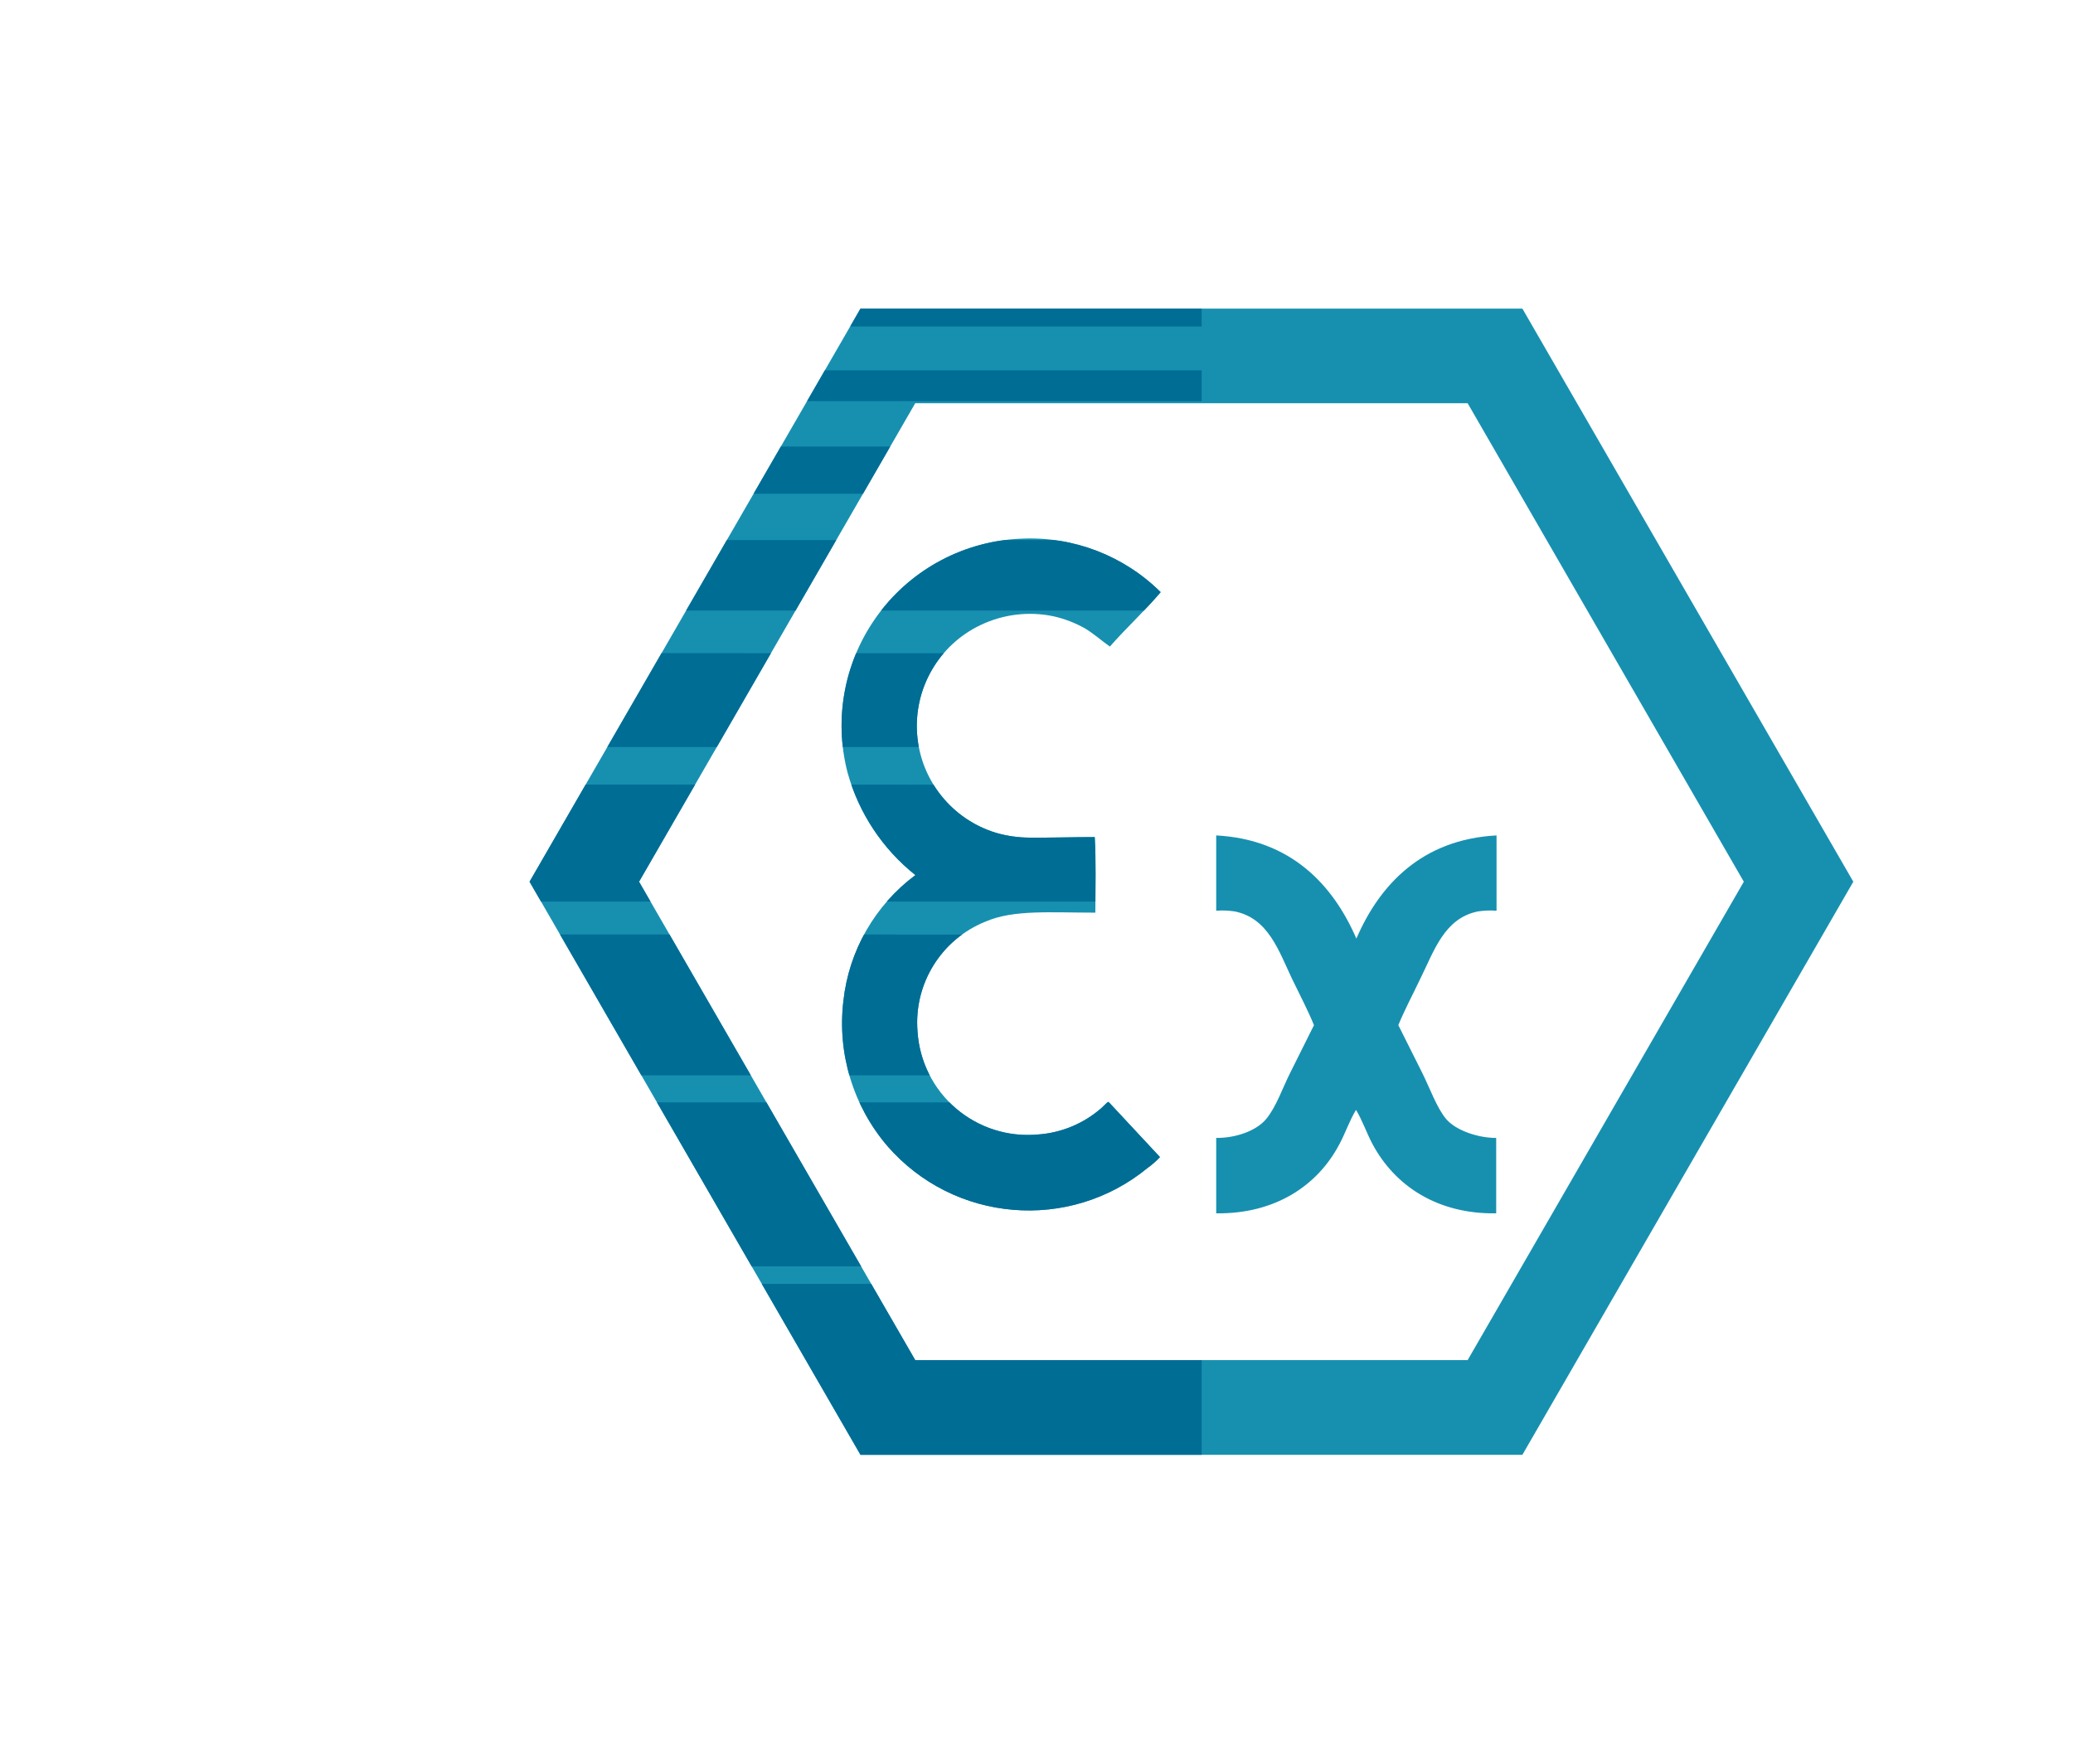
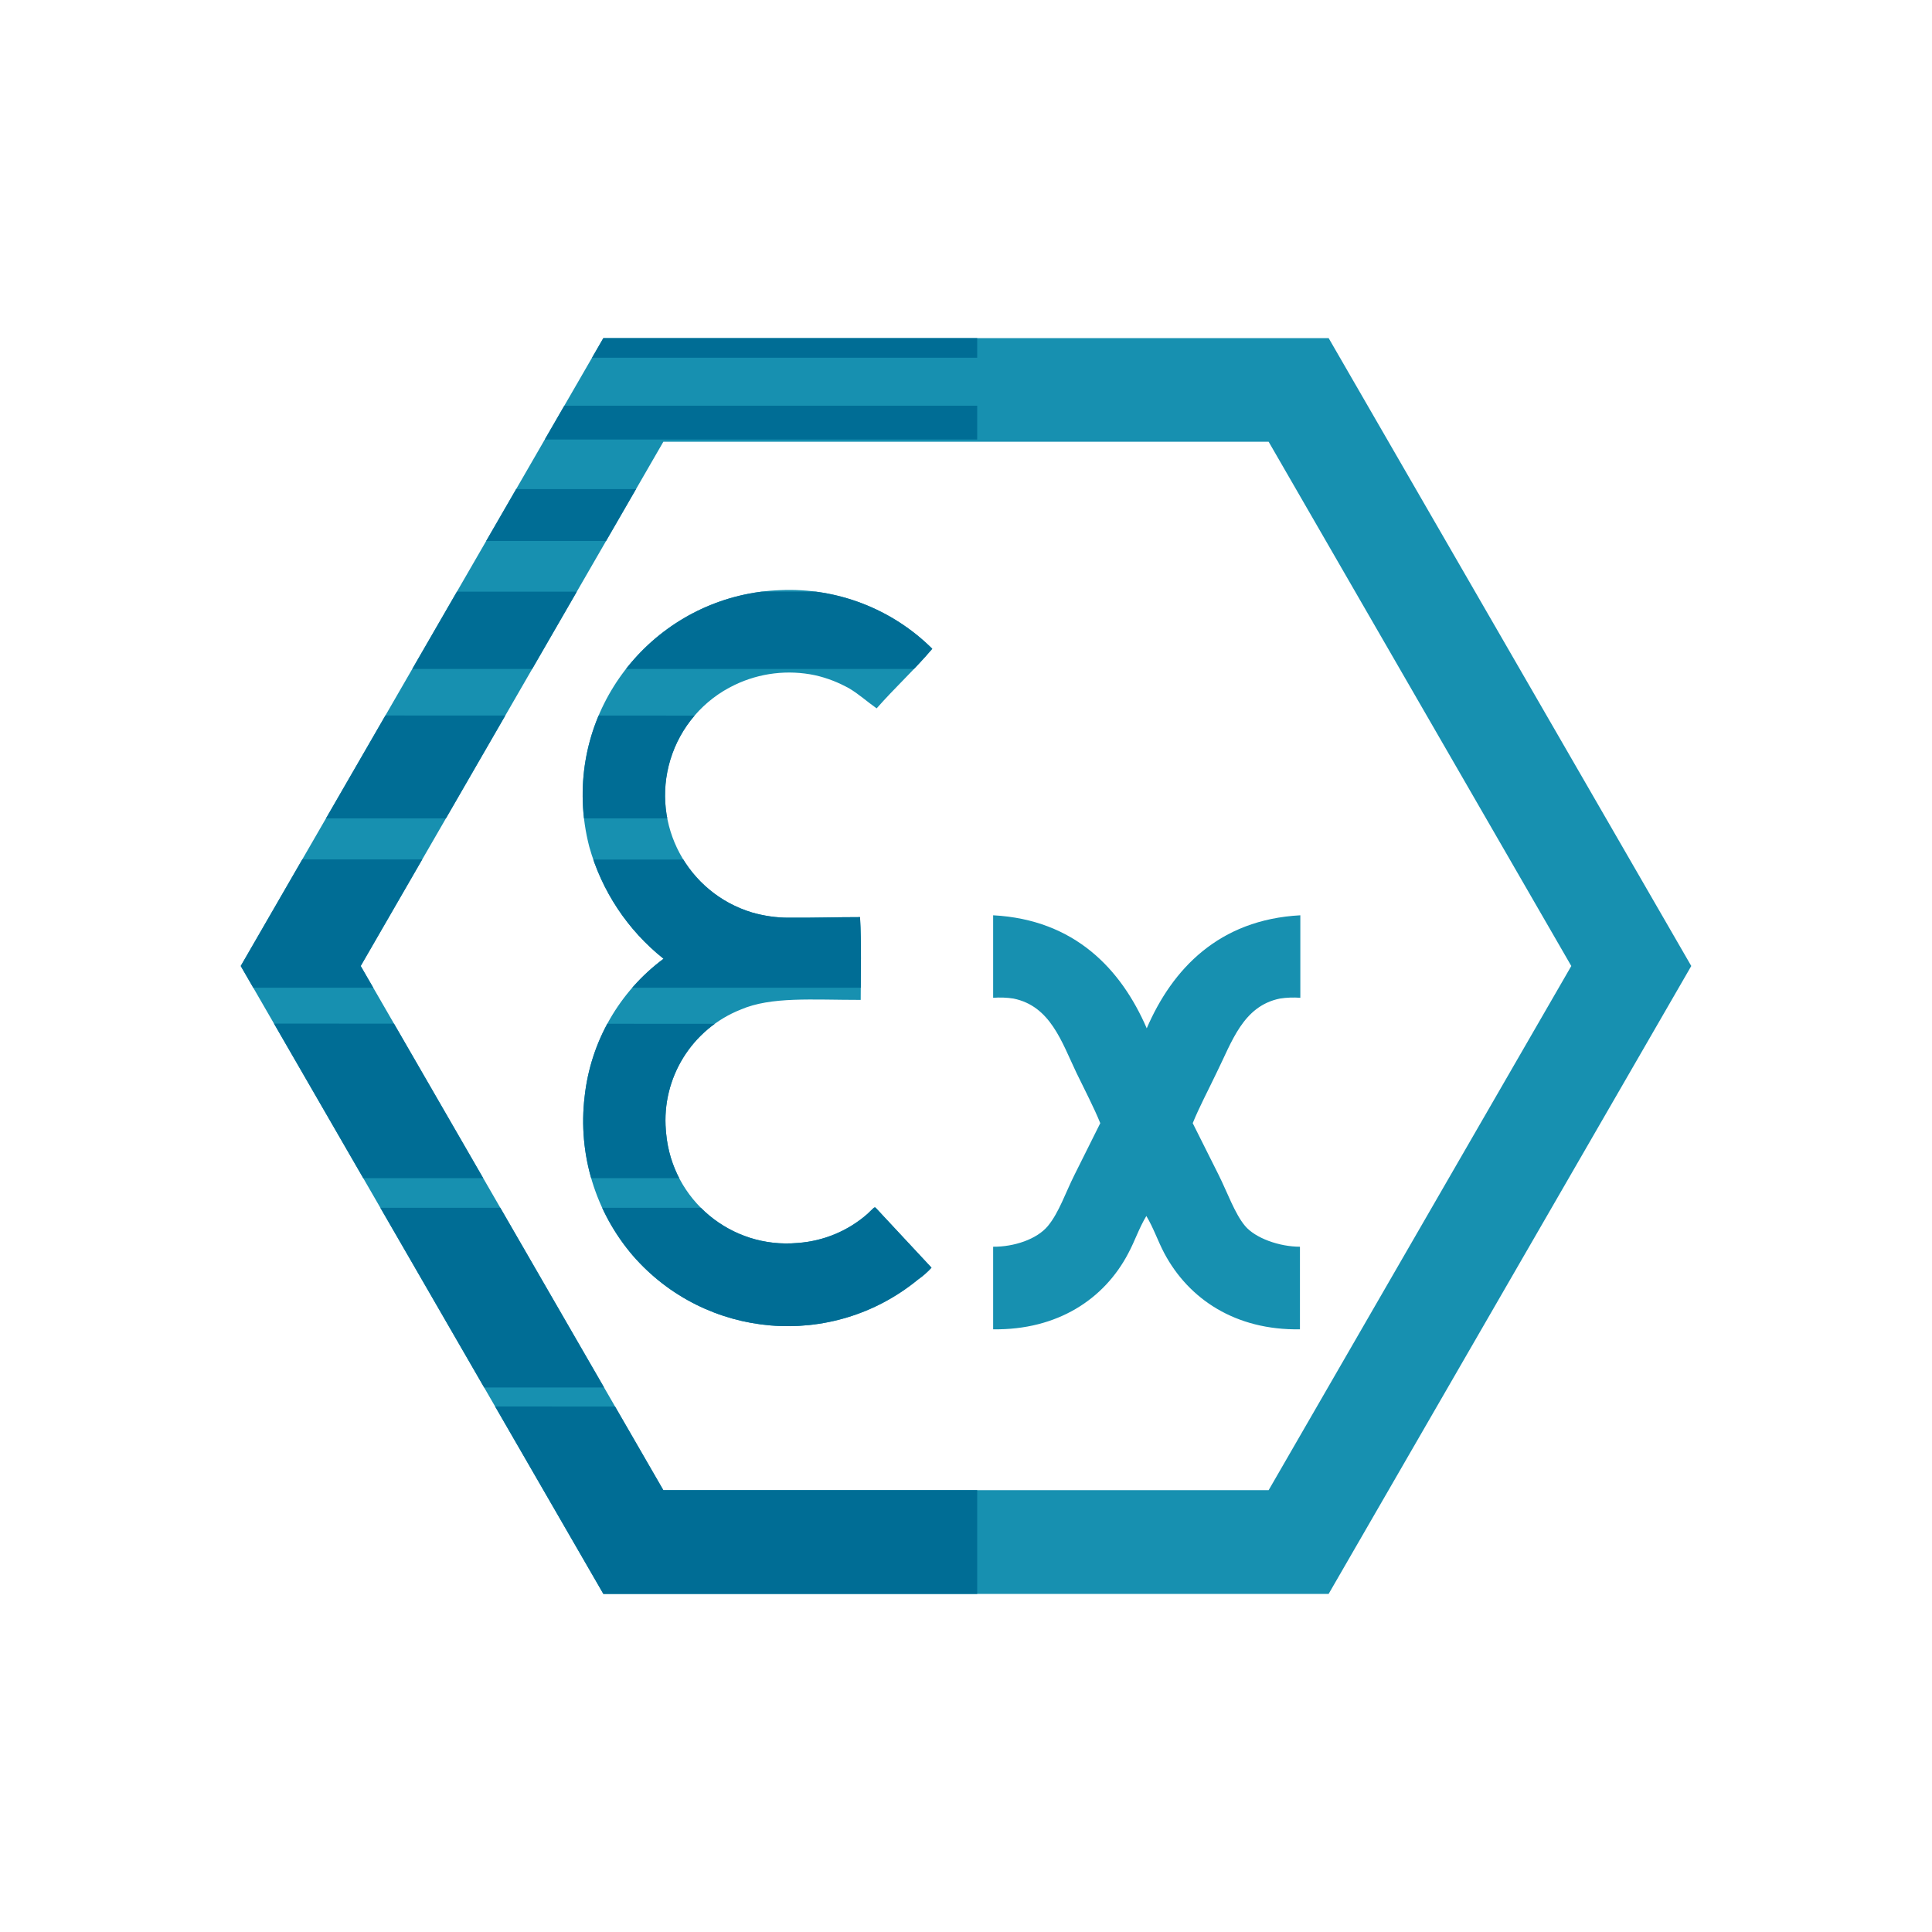
- <svg xmlns="http://www.w3.org/2000/svg" viewBox="0 0 235.15 200">
+ <svg xmlns="http://www.w3.org/2000/svg" id="Layer_2" viewBox="0 0 200 200">
  <defs>
-     <style>.cls-1{fill:none;}.cls-2{fill:#1790b0;}.cls-3{clip-path:url(#clip-path);}.cls-4{fill:#006d95;}</style>
-     <clipPath id="clip-path" transform="translate(35.15)">
-       <path class="cls-1" d="M137.54,165H62.46L24.92,100,62.46,35h75.08l37.54,65ZM68.67,154.26h62.66L162.66,100,131.33,45.73H68.67L37.34,100Zm63.83-50.89a9.39,9.39,0,0,1,2.11-.08V94.75c-8.45.45-13.26,5.58-15.9,11.7-2.65-6.12-7.45-11.25-15.9-11.7v8.54a9.3,9.3,0,0,1,2.1.08c3.83.77,5,4.5,6.52,7.68.88,1.82,1.81,3.59,2.47,5.22l-2.67,5.35c-.91,1.8-1.6,3.9-2.75,5.29s-3.54,2.17-5.67,2.15v8.55c6.64.09,11.51-3.11,14-7.89.67-1.25,1.11-2.61,1.86-3.84.74,1.23,1.19,2.59,1.85,3.84,2.54,4.78,7.4,8,14.05,7.89v-8.55c-2.14,0-4.62-.89-5.68-2.15s-1.84-3.49-2.74-5.29-1.86-3.7-2.68-5.35c.66-1.63,1.6-3.4,2.47-5.22C127.52,107.87,128.67,104.14,132.5,103.37ZM90.57,124.94c-.15.1-.68.65-.78.73a12.23,12.23,0,0,1-7.21,3A12.53,12.53,0,0,1,68.93,117a12.34,12.34,0,0,1,7.75-12.49c3.15-1.36,7.35-1,12.42-1,0-2.83.09-5.85-.07-8.57-2.58,0-4.86.08-7.41.06a13.83,13.83,0,0,1-3.77-.54A12.67,12.67,0,0,1,76.06,70.9a13,13,0,0,1,8.31-1,13.13,13.13,0,0,1,3.57,1.38c1,.6,1.88,1.4,2.81,2.05,1.86-2.12,3.92-4,5.76-6.17A21,21,0,0,0,80.8,61.09,21.22,21.22,0,0,0,61,87.65a22.56,22.56,0,0,0,7.69,11.6,20.55,20.55,0,0,0-8.17,14.27,21.42,21.42,0,0,0,5,16.47,21.25,21.25,0,0,0,29.51,2.47,8.88,8.88,0,0,0,1.4-1.23Z" />
+     <style>.cls-1{fill:#1790b0;}.cls-2{clip-path:url(#clippath);}.cls-3{fill:none;}.cls-4{fill:#006d95;}</style>
+     <clipPath id="clippath">
+       <path class="cls-3" d="M137.54,165H62.46L24.92,100,62.46,35h75.08l37.54,65-37.54,65Zm-68.87-10.74h62.66l31.33-54.26-31.33-54.27h-62.66l-31.33,54.27,31.33,54.26Zm63.83-50.89c.7-.11,1.41-.13,2.11-.08v-8.54c-8.45,.45-13.26,5.58-15.9,11.7-2.65-6.12-7.45-11.25-15.9-11.7v8.54c.7-.05,1.41-.03,2.1,.08,3.83,.77,5,4.5,6.52,7.68,.88,1.82,1.81,3.59,2.47,5.22l-2.67,5.35c-.91,1.8-1.6,3.9-2.75,5.29s-3.54,2.17-5.67,2.15v8.55c6.64,.09,11.51-3.11,14-7.89,.67-1.25,1.11-2.61,1.86-3.84,.74,1.23,1.19,2.59,1.85,3.84,2.54,4.78,7.4,8,14.05,7.89v-8.55c-2.14,0-4.62-.89-5.68-2.15s-1.84-3.49-2.74-5.29-1.86-3.7-2.68-5.35c.66-1.63,1.6-3.4,2.47-5.22,1.58-3.18,2.73-6.91,6.56-7.68Zm-41.93,21.57c-.15,.1-.68,.65-.78,.73-2.01,1.76-4.54,2.81-7.21,3-6.89,.63-12.99-4.44-13.62-11.33-.01-.11-.02-.23-.03-.34-.45-5.42,2.7-10.49,7.75-12.49,3.15-1.36,7.35-1,12.42-1,0-2.83,.09-5.85-.07-8.57-2.58,0-4.86,.08-7.41,.06-1.28,0-2.54-.19-3.77-.54-6.7-2.03-10.48-9.1-8.46-15.8,1.03-3.41,3.45-6.23,6.67-7.76,2.58-1.24,5.51-1.59,8.31-1,1.25,.28,2.45,.75,3.57,1.38,1,.6,1.88,1.4,2.81,2.05,1.86-2.12,3.92-4,5.76-6.17-4.16-4.13-9.86-6.33-15.71-6.07-11.71,.41-20.88,10.23-20.47,21.94,.05,1.56,.28,3.11,.67,4.62,1.28,4.58,3.97,8.64,7.69,11.6-4.59,3.41-7.55,8.58-8.17,14.27-.71,5.95,1.1,11.92,5,16.47,7.55,8.67,20.62,9.76,29.51,2.47,.51-.36,.98-.77,1.4-1.23l-5.86-6.29Z" />
    </clipPath>
  </defs>
-   <g id="Layer_2" data-name="Layer 2">
-     <g id="Backg_Layer_copy" data-name="Backg Layer copy">
-       <rect class="cls-1" x="35.15" width="200" height="200" />
-     </g>
-     <g id="_2_tone_blue" data-name="2 tone blue">
-       <g id="explosive_atmosphere" data-name="explosive atmosphere">
-         <path class="cls-2" d="M137.54,165H62.46L24.92,100,62.46,35h75.08l37.54,65ZM68.67,154.26h62.66L162.66,100,131.33,45.73H68.67L37.34,100Zm63.83-50.89a9.39,9.39,0,0,1,2.11-.08V94.75c-8.45.45-13.26,5.58-15.9,11.7-2.65-6.12-7.45-11.25-15.9-11.7v8.54a9.3,9.3,0,0,1,2.1.08c3.83.77,5,4.5,6.52,7.68.88,1.82,1.81,3.59,2.47,5.22l-2.67,5.35c-.91,1.8-1.6,3.9-2.75,5.29s-3.54,2.17-5.67,2.15v8.55c6.64.09,11.51-3.11,14-7.89.67-1.25,1.11-2.61,1.86-3.84.74,1.23,1.19,2.59,1.85,3.84,2.54,4.78,7.4,8,14.05,7.89v-8.55c-2.14,0-4.62-.89-5.68-2.15s-1.84-3.49-2.74-5.29-1.86-3.7-2.68-5.35c.66-1.63,1.6-3.4,2.47-5.22C127.52,107.87,128.67,104.14,132.5,103.37ZM90.57,124.94c-.15.1-.68.65-.78.73a12.23,12.23,0,0,1-7.21,3A12.53,12.53,0,0,1,68.93,117a12.34,12.34,0,0,1,7.75-12.49c3.15-1.36,7.35-1,12.42-1,0-2.83.09-5.85-.07-8.57-2.58,0-4.86.08-7.41.06a13.83,13.83,0,0,1-3.77-.54A12.67,12.67,0,0,1,76.06,70.9a13,13,0,0,1,8.31-1,13.13,13.13,0,0,1,3.57,1.38c1,.6,1.88,1.4,2.81,2.05,1.86-2.12,3.92-4,5.76-6.17A21,21,0,0,0,80.8,61.09,21.22,21.22,0,0,0,61,87.65a22.56,22.56,0,0,0,7.69,11.6,20.55,20.55,0,0,0-8.17,14.27,21.42,21.42,0,0,0,5,16.47,21.25,21.25,0,0,0,29.51,2.47,8.88,8.88,0,0,0,1.4-1.23Z" transform="translate(35.15)" />
-         <g class="cls-3">
-           <path class="cls-4" d="M-35.15,42H101.16V45.5H-35.15Zm0-8.45v3.48H101.16V33.58Zm0,17.07V56H101.16V50.65Zm0,10.63v8H101.16v-8Zm0,12.81V84.72H101.16V74.09Zm0,14.9v13.29H101.16V89Zm0,17v16H101.16V106Zm0,19.07v18.6H101.16v-18.6Zm0,20.56v21.26H101.16V145.62Z" transform="translate(35.15)" />
+   <g id="Layer_1-2">
+     <g id="Layer_2-2">
+       <g id="Backg_Layer_copy">
+         <rect class="cls-3" width="200" height="200" />
+       </g>
+       <g id="_2_tone_blue">
+         <g id="explosive_atmosphere">
+           <path class="cls-1" d="M137.54,165H62.46L24.92,100,62.46,35h75.08l37.54,65-37.54,65Zm-68.87-10.74h62.66l31.33-54.26-31.33-54.27h-62.66l-31.33,54.27,31.33,54.26Zm63.83-50.89c.7-.11,1.41-.13,2.11-.08v-8.54c-8.45,.45-13.26,5.58-15.9,11.7-2.65-6.12-7.45-11.25-15.9-11.7v8.54c.7-.05,1.41-.03,2.1,.08,3.83,.77,5,4.5,6.52,7.68,.88,1.82,1.81,3.59,2.47,5.22l-2.67,5.35c-.91,1.8-1.6,3.9-2.75,5.29s-3.54,2.17-5.67,2.15v8.55c6.64,.09,11.51-3.11,14-7.89,.67-1.25,1.11-2.61,1.86-3.84,.74,1.23,1.19,2.59,1.85,3.84,2.54,4.78,7.4,8,14.05,7.89v-8.55c-2.14,0-4.62-.89-5.68-2.15s-1.84-3.49-2.74-5.29-1.86-3.7-2.68-5.35c.66-1.63,1.6-3.4,2.47-5.22,1.58-3.18,2.73-6.91,6.56-7.68Zm-41.93,21.57c-.15,.1-.68,.65-.78,.73-2.01,1.76-4.54,2.81-7.21,3-6.89,.63-12.99-4.44-13.62-11.33-.01-.11-.02-.23-.03-.34-.45-5.42,2.7-10.49,7.75-12.49,3.15-1.36,7.35-1,12.42-1,0-2.83,.09-5.85-.07-8.57-2.58,0-4.86,.08-7.41,.06-1.28,0-2.54-.19-3.77-.54-6.7-2.03-10.48-9.1-8.46-15.8,1.03-3.41,3.45-6.23,6.67-7.76,2.58-1.24,5.51-1.59,8.31-1,1.25,.28,2.45,.75,3.57,1.38,1,.6,1.88,1.4,2.81,2.05,1.86-2.12,3.92-4,5.76-6.17-4.16-4.13-9.86-6.33-15.71-6.07-11.71,.41-20.88,10.23-20.47,21.94,.05,1.56,.28,3.11,.67,4.62,1.28,4.58,3.97,8.64,7.69,11.6-4.59,3.41-7.55,8.58-8.17,14.27-.71,5.95,1.1,11.92,5,16.47,7.55,8.67,20.62,9.76,29.51,2.47,.51-.36,.98-.77,1.4-1.23l-5.86-6.29Z" />
+           <g class="cls-2">
+             <path class="cls-4" d="M24.92,42H101.16v3.5H24.92v-3.5Zm0-8.45v3.48H101.16v-3.45l-76.24-.03Zm0,17.07v5.38H101.16v-5.35l-76.24-.03Zm0,10.63v8H101.16v-8H24.92Zm0,12.81v10.66H101.16v-10.63l-76.24-.03Zm0,14.9v13.29H101.16v-13.25l-76.24-.04Zm0,17v16H101.16v-15.96l-76.24-.04Zm0,19.07v18.6H101.16v-18.6H24.92Zm0,20.56v21.26H101.16v-21.23l-76.24-.03Z" />
+           </g>
+           <path class="cls-3" d="M132.5,103.37c.7-.11,1.41-.13,2.11-.08v-8.54c-8.45,.45-13.26,5.58-15.9,11.7-2.65-6.12-7.45-11.25-15.9-11.7v8.54c.7-.05,1.41-.03,2.1,.08,3.83,.77,5,4.5,6.52,7.68,.88,1.82,1.81,3.59,2.47,5.22l-2.67,5.35c-.91,1.8-1.6,3.9-2.75,5.29s-3.54,2.17-5.67,2.15v8.55c6.64,.09,11.51-3.11,14-7.89,.67-1.25,1.11-2.61,1.86-3.84,.74,1.23,1.19,2.59,1.85,3.84,2.54,4.78,7.4,8,14.05,7.89v-8.55c-2.14,0-4.62-.89-5.68-2.15s-1.84-3.49-2.74-5.29-1.86-3.7-2.68-5.35c.66-1.63,1.6-3.4,2.47-5.22,1.58-3.18,2.73-6.91,6.56-7.68Z" />
        </g>
-         <path class="cls-1" d="M132.5,103.37a9.39,9.39,0,0,1,2.11-.08V94.75c-8.45.45-13.26,5.58-15.9,11.7-2.65-6.12-7.45-11.25-15.9-11.7v8.54a9.3,9.3,0,0,1,2.1.08c3.83.77,5,4.5,6.52,7.68.88,1.82,1.81,3.59,2.47,5.22l-2.67,5.35c-.91,1.8-1.6,3.9-2.75,5.29s-3.54,2.17-5.67,2.15v8.55c6.64.09,11.51-3.11,14-7.89.67-1.25,1.11-2.61,1.86-3.84.74,1.23,1.19,2.59,1.85,3.84,2.54,4.78,7.4,8,14.05,7.89v-8.55c-2.14,0-4.62-.89-5.68-2.15s-1.84-3.49-2.74-5.29-1.86-3.7-2.68-5.35c.66-1.63,1.6-3.4,2.47-5.22C127.52,107.87,128.67,104.14,132.5,103.37Z" transform="translate(35.15)" />
      </g>
    </g>
  </g>
</svg>
